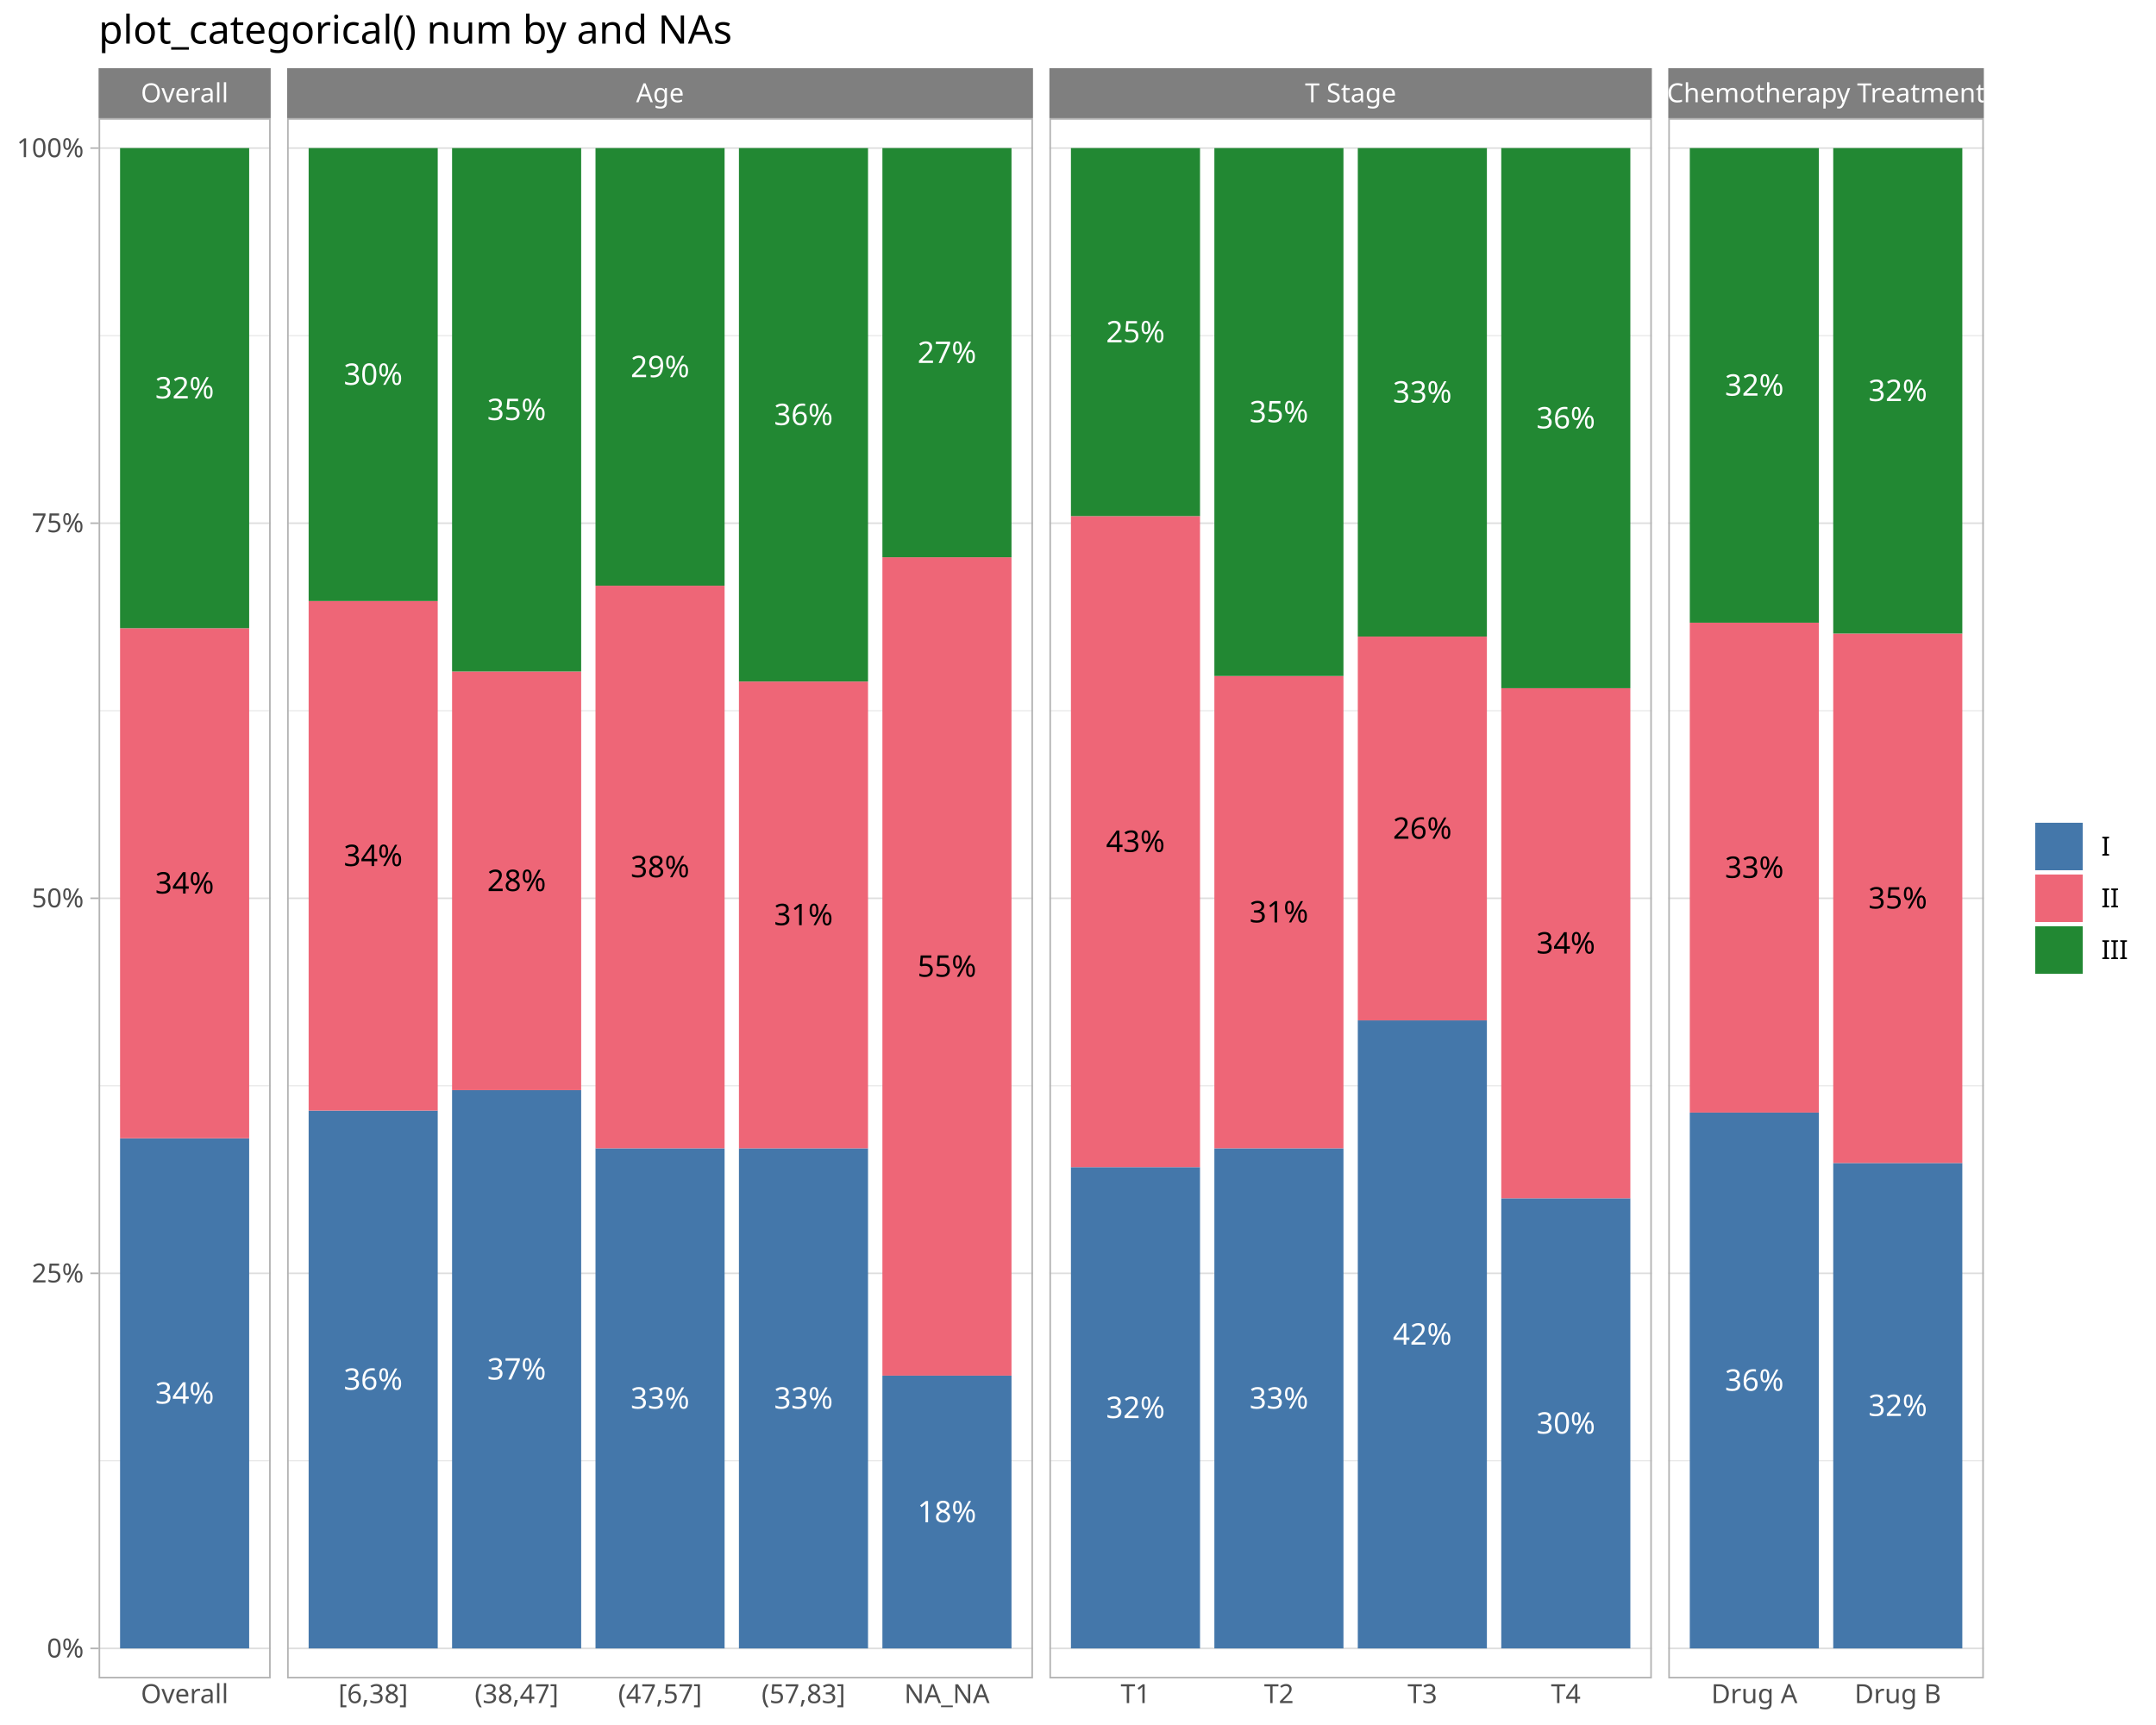
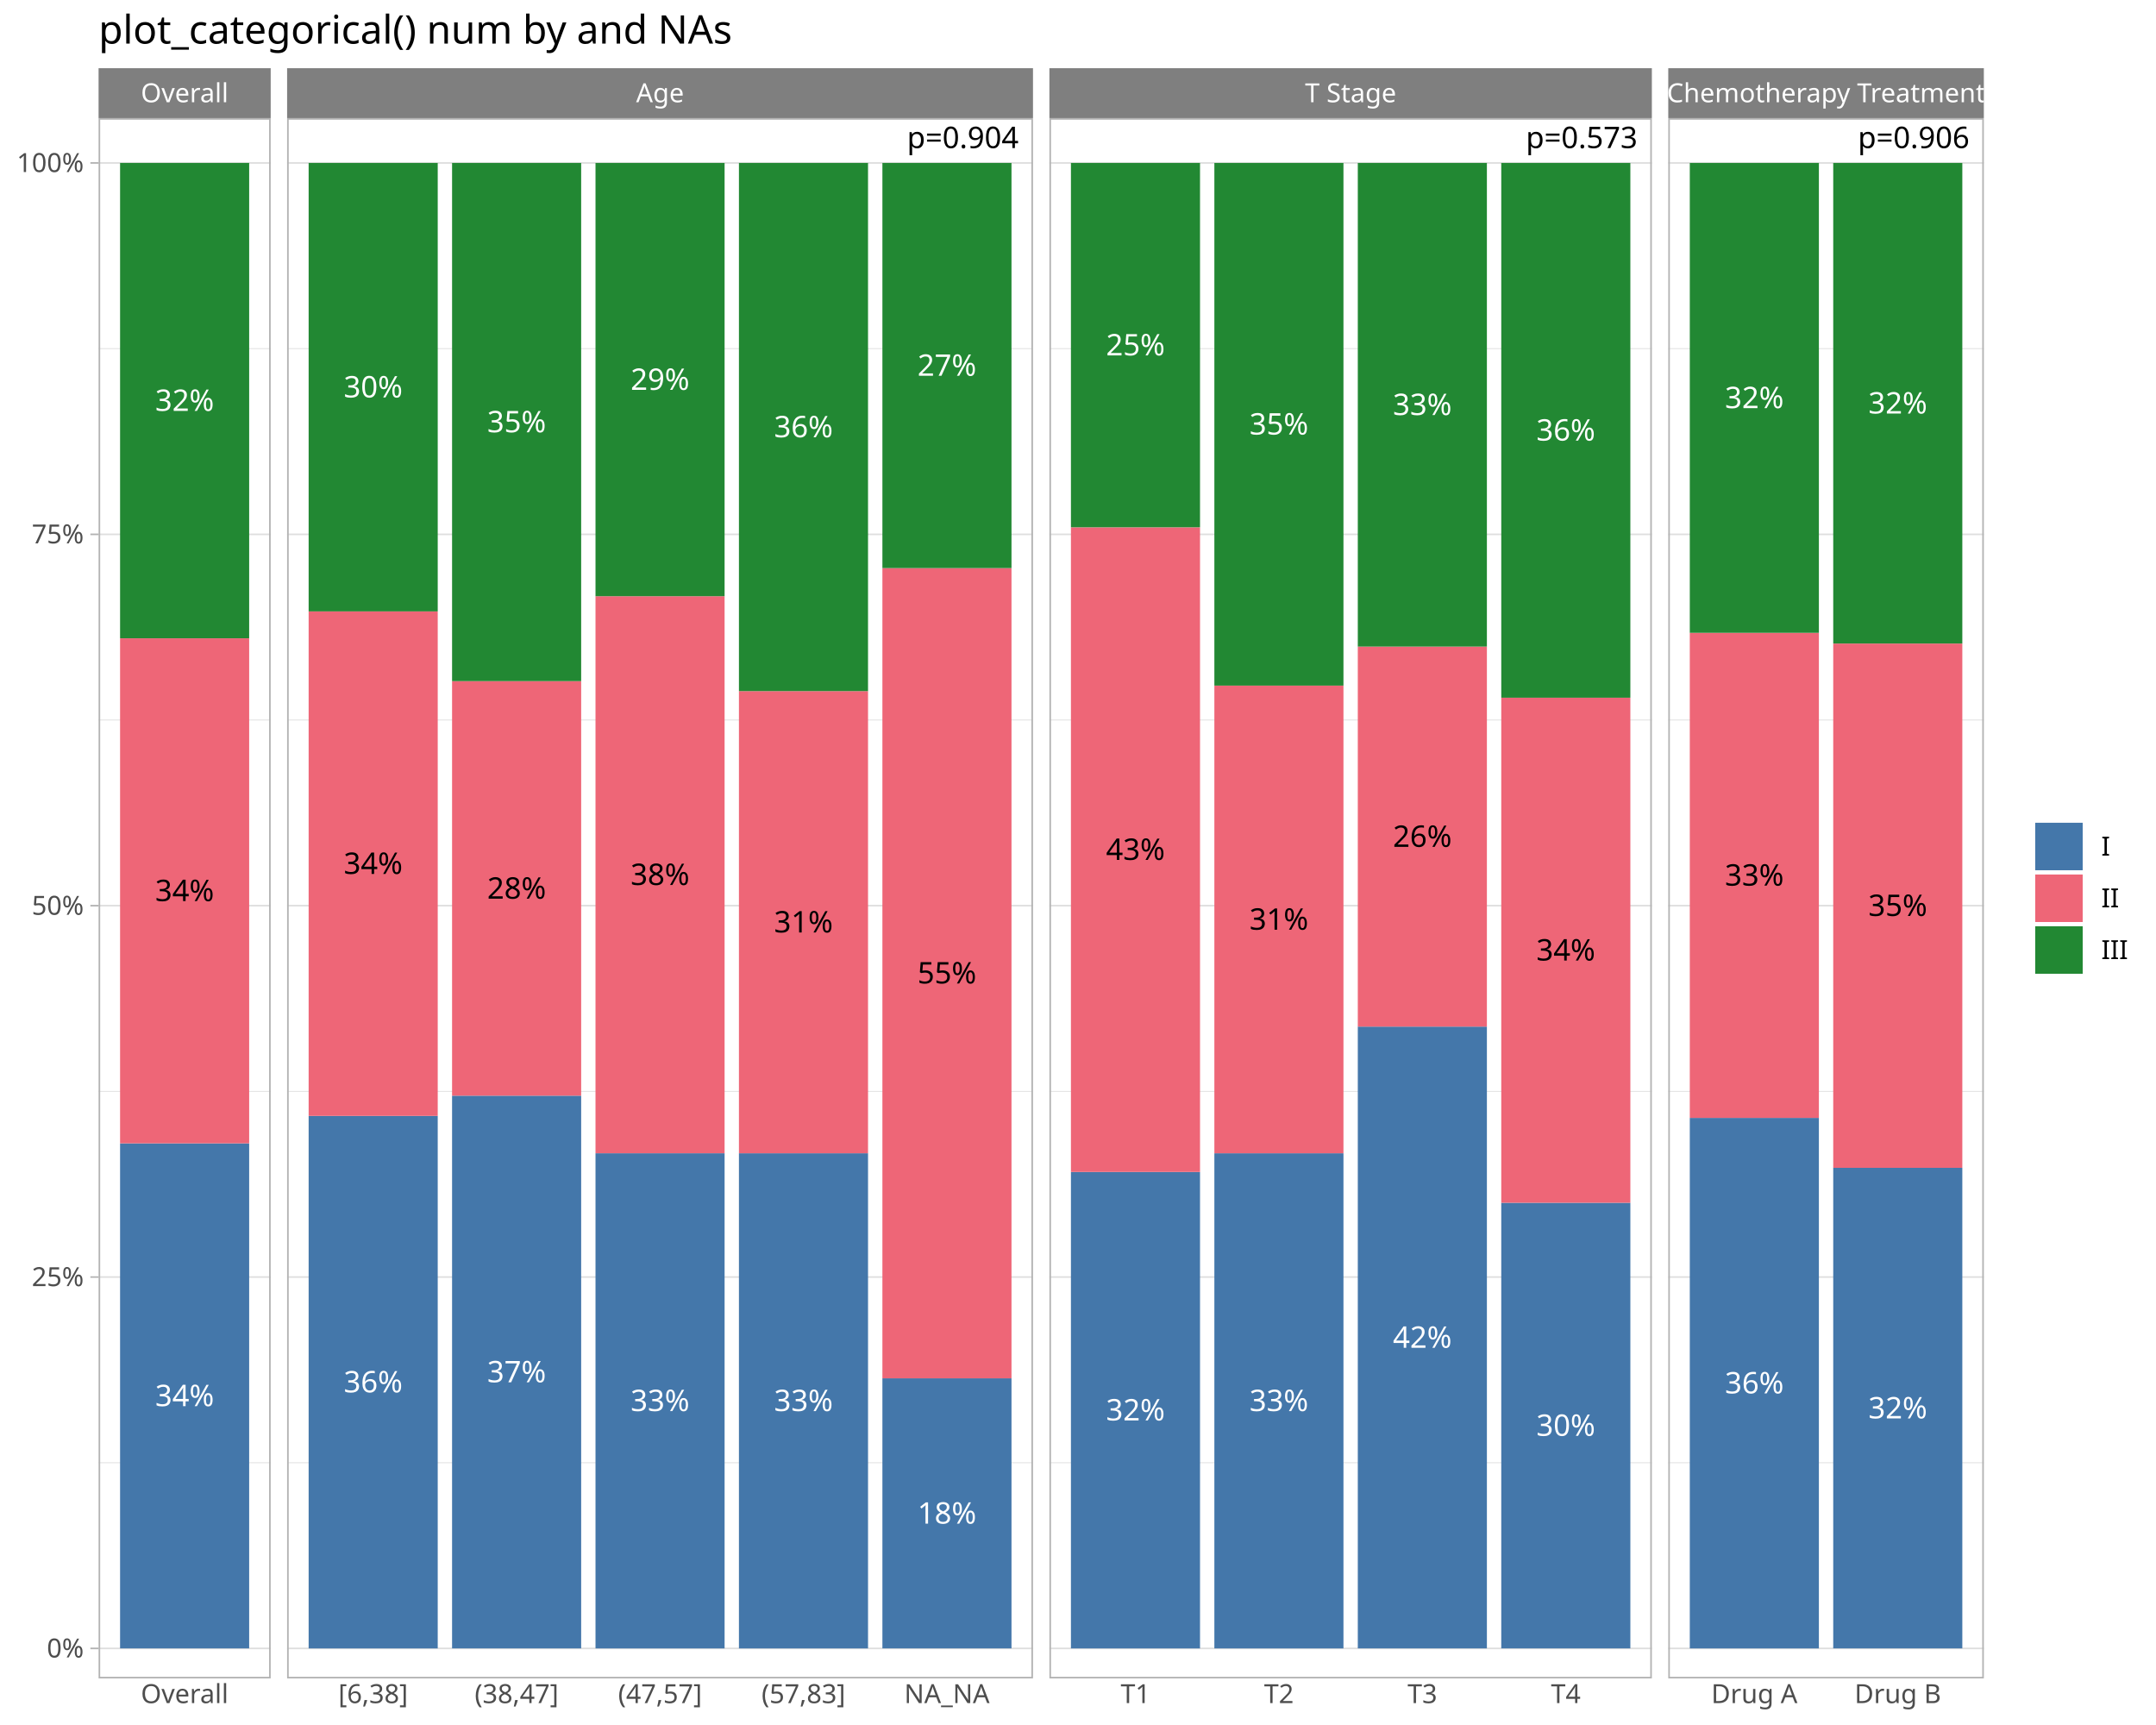
<svg xmlns="http://www.w3.org/2000/svg" class="svglite" data-engine-version="2.0" width="720.00pt" height="576.00pt" viewBox="0 0 720.00 576.00">
  <defs>
    <style type="text/css">
    .svglite line, .svglite polyline, .svglite polygon, .svglite path, .svglite rect, .svglite circle {
      fill: none;
      stroke: #000000;
      stroke-linecap: round;
      stroke-linejoin: round;
      stroke-miterlimit: 10.00;
    }
  </style>
  </defs>
  <rect width="100%" height="100%" style="stroke: none; fill: #FFFFFF;" />
  <defs>
    <clipPath id="cpMC4wMHw3MjAuMDB8MC4wMHw1NzYuMDA=">
      <rect x="0.00" y="0.00" width="720.00" height="576.00" />
    </clipPath>
  </defs>
  <g clip-path="url(#cpMC4wMHw3MjAuMDB8MC4wMHw1NzYuMDA=)">
    <rect x="0.00" y="0.00" width="720.00" height="576.00" style="stroke-width: 1.07; stroke: #FFFFFF; fill: #FFFFFF;" />
  </g>
  <defs>
    <clipPath id="cpMzIuOTJ8OTAuNDB8MzkuNDN8NTYwLjQ1">
      <rect x="32.92" y="39.43" width="57.48" height="521.01" />
    </clipPath>
  </defs>
  <g clip-path="url(#cpMzIuOTJ8OTAuNDB8MzkuNDN8NTYwLjQ1)">
    <rect x="32.92" y="39.43" width="57.48" height="521.01" style="stroke-width: 1.07; stroke: none; fill: #FFFFFF;" />
-     <polyline points="32.92,487.80 90.40,487.80 " style="stroke-width: 0.27; stroke: #DEDEDE; stroke-linecap: butt;" />
-     <polyline points="32.92,362.56 90.40,362.56 " style="stroke-width: 0.27; stroke: #DEDEDE; stroke-linecap: butt;" />
-     <polyline points="32.92,237.32 90.40,237.32 " style="stroke-width: 0.27; stroke: #DEDEDE; stroke-linecap: butt;" />
-     <polyline points="32.92,112.07 90.40,112.07 " style="stroke-width: 0.27; stroke: #DEDEDE; stroke-linecap: butt;" />
+     <polyline points="32.92,488.42 90.40,488.42 " style="stroke-width: 0.27; stroke: #DEDEDE; stroke-linecap: butt;" />
+     <polyline points="32.92,364.42 90.40,364.42 " style="stroke-width: 0.27; stroke: #DEDEDE; stroke-linecap: butt;" />
+     <polyline points="32.92,240.42 90.40,240.42 " style="stroke-width: 0.27; stroke: #DEDEDE; stroke-linecap: butt;" />
+     <polyline points="32.92,116.41 90.40,116.41 " style="stroke-width: 0.27; stroke: #DEDEDE; stroke-linecap: butt;" />
    <polyline points="32.92,550.43 90.40,550.43 " style="stroke-width: 0.53; stroke: #DEDEDE; stroke-linecap: butt;" />
-     <polyline points="32.92,425.18 90.40,425.18 " style="stroke-width: 0.53; stroke: #DEDEDE; stroke-linecap: butt;" />
-     <polyline points="32.92,299.94 90.40,299.94 " style="stroke-width: 0.53; stroke: #DEDEDE; stroke-linecap: butt;" />
-     <polyline points="32.92,174.70 90.40,174.70 " style="stroke-width: 0.53; stroke: #DEDEDE; stroke-linecap: butt;" />
-     <polyline points="32.92,49.45 90.40,49.45 " style="stroke-width: 0.53; stroke: #DEDEDE; stroke-linecap: butt;" />
-     <rect x="40.10" y="380.10" width="43.11" height="170.33" style="stroke-width: 1.07; stroke: none; stroke-linecap: butt; stroke-linejoin: miter; fill: #4477AA;" />
-     <rect x="40.10" y="209.76" width="43.11" height="170.33" style="stroke-width: 1.07; stroke: none; stroke-linecap: butt; stroke-linejoin: miter; fill: #EE6677;" />
-     <rect x="40.10" y="49.45" width="43.11" height="160.31" style="stroke-width: 1.07; stroke: none; stroke-linecap: butt; stroke-linejoin: miter; fill: #228833;" />
-     <text x="61.66" y="468.69" text-anchor="middle" style="font-size: 9.96px; fill: #FFFFFF; font-family: sans;" textLength="19.93px" lengthAdjust="spacingAndGlyphs">34%</text>
-     <text x="61.66" y="298.36" text-anchor="middle" style="font-size: 9.96px; font-family: sans;" textLength="19.93px" lengthAdjust="spacingAndGlyphs">34%</text>
-     <text x="61.66" y="133.04" text-anchor="middle" style="font-size: 9.96px; fill: #FFFFFF; font-family: sans;" textLength="19.93px" lengthAdjust="spacingAndGlyphs">32%</text>
+     <polyline points="32.92,426.42 90.40,426.42 " style="stroke-width: 0.53; stroke: #DEDEDE; stroke-linecap: butt;" />
+     <polyline points="32.92,302.42 90.40,302.42 " style="stroke-width: 0.53; stroke: #DEDEDE; stroke-linecap: butt;" />
+     <polyline points="32.92,178.42 90.40,178.42 " style="stroke-width: 0.53; stroke: #DEDEDE; stroke-linecap: butt;" />
+     <polyline points="32.92,54.41 90.40,54.41 " style="stroke-width: 0.53; stroke: #DEDEDE; stroke-linecap: butt;" />
+     <rect x="40.10" y="381.78" width="43.11" height="168.64" style="stroke-width: 1.07; stroke: none; stroke-linecap: butt; stroke-linejoin: miter; fill: #4477AA;" />
+     <rect x="40.10" y="213.14" width="43.11" height="168.64" style="stroke-width: 1.07; stroke: none; stroke-linecap: butt; stroke-linejoin: miter; fill: #EE6677;" />
+     <rect x="40.10" y="54.41" width="43.11" height="158.72" style="stroke-width: 1.07; stroke: none; stroke-linecap: butt; stroke-linejoin: miter; fill: #228833;" />
+     <text x="61.66" y="469.53" text-anchor="middle" style="font-size: 9.96px; fill: #FFFFFF; font-family: sans;" textLength="19.93px" lengthAdjust="spacingAndGlyphs">34%</text>
+     <text x="61.66" y="300.89" text-anchor="middle" style="font-size: 9.96px; font-family: sans;" textLength="19.93px" lengthAdjust="spacingAndGlyphs">34%</text>
+     <text x="61.66" y="137.20" text-anchor="middle" style="font-size: 9.96px; fill: #FFFFFF; font-family: sans;" textLength="19.93px" lengthAdjust="spacingAndGlyphs">32%</text>
    <rect x="32.92" y="39.43" width="57.48" height="521.01" style="stroke-width: 1.07; stroke: #B3B3B3;" />
  </g>
  <g clip-path="url(#cpMC4wMHw3MjAuMDB8MC4wMHw1NzYuMDA=)">
</g>
  <defs>
    <clipPath id="cpOTUuODh8MzQ0Ljk3fDM5LjQzfDU2MC40NQ==">
      <rect x="95.88" y="39.43" width="249.09" height="521.01" />
    </clipPath>
  </defs>
  <g clip-path="url(#cpOTUuODh8MzQ0Ljk3fDM5LjQzfDU2MC40NQ==)">
    <rect x="95.88" y="39.43" width="249.09" height="521.01" style="stroke-width: 1.07; stroke: none; fill: #FFFFFF;" />
-     <polyline points="95.88,487.80 344.97,487.80 " style="stroke-width: 0.27; stroke: #DEDEDE; stroke-linecap: butt;" />
-     <polyline points="95.88,362.56 344.97,362.56 " style="stroke-width: 0.27; stroke: #DEDEDE; stroke-linecap: butt;" />
-     <polyline points="95.88,237.32 344.97,237.32 " style="stroke-width: 0.27; stroke: #DEDEDE; stroke-linecap: butt;" />
-     <polyline points="95.88,112.07 344.97,112.07 " style="stroke-width: 0.27; stroke: #DEDEDE; stroke-linecap: butt;" />
+     <polyline points="95.88,488.42 344.97,488.42 " style="stroke-width: 0.27; stroke: #DEDEDE; stroke-linecap: butt;" />
+     <polyline points="95.88,364.42 344.97,364.42 " style="stroke-width: 0.27; stroke: #DEDEDE; stroke-linecap: butt;" />
+     <polyline points="95.88,240.42 344.97,240.42 " style="stroke-width: 0.27; stroke: #DEDEDE; stroke-linecap: butt;" />
+     <polyline points="95.88,116.41 344.97,116.41 " style="stroke-width: 0.27; stroke: #DEDEDE; stroke-linecap: butt;" />
    <polyline points="95.88,550.43 344.97,550.43 " style="stroke-width: 0.53; stroke: #DEDEDE; stroke-linecap: butt;" />
-     <polyline points="95.88,425.18 344.97,425.18 " style="stroke-width: 0.53; stroke: #DEDEDE; stroke-linecap: butt;" />
-     <polyline points="95.88,299.94 344.97,299.94 " style="stroke-width: 0.53; stroke: #DEDEDE; stroke-linecap: butt;" />
-     <polyline points="95.88,174.70 344.97,174.70 " style="stroke-width: 0.53; stroke: #DEDEDE; stroke-linecap: butt;" />
-     <polyline points="95.88,49.45 344.97,49.45 " style="stroke-width: 0.53; stroke: #DEDEDE; stroke-linecap: butt;" />
-     <rect x="103.07" y="370.83" width="43.11" height="179.59" style="stroke-width: 1.07; stroke: none; stroke-linecap: butt; stroke-linejoin: miter; fill: #4477AA;" />
-     <rect x="103.07" y="200.69" width="43.11" height="170.14" style="stroke-width: 1.07; stroke: none; stroke-linecap: butt; stroke-linejoin: miter; fill: #EE6677;" />
-     <rect x="103.07" y="49.45" width="43.11" height="151.24" style="stroke-width: 1.07; stroke: none; stroke-linecap: butt; stroke-linejoin: miter; fill: #228833;" />
-     <rect x="150.97" y="364.02" width="43.11" height="186.41" style="stroke-width: 1.07; stroke: none; stroke-linecap: butt; stroke-linejoin: miter; fill: #4477AA;" />
-     <rect x="150.97" y="224.21" width="43.11" height="139.81" style="stroke-width: 1.07; stroke: none; stroke-linecap: butt; stroke-linejoin: miter; fill: #EE6677;" />
-     <rect x="150.97" y="49.45" width="43.11" height="174.76" style="stroke-width: 1.07; stroke: none; stroke-linecap: butt; stroke-linejoin: miter; fill: #228833;" />
-     <rect x="198.87" y="383.44" width="43.11" height="166.99" style="stroke-width: 1.07; stroke: none; stroke-linecap: butt; stroke-linejoin: miter; fill: #4477AA;" />
-     <rect x="198.87" y="195.57" width="43.11" height="187.86" style="stroke-width: 1.07; stroke: none; stroke-linecap: butt; stroke-linejoin: miter; fill: #EE6677;" />
-     <rect x="198.87" y="49.45" width="43.11" height="146.12" style="stroke-width: 1.07; stroke: none; stroke-linecap: butt; stroke-linejoin: miter; fill: #228833;" />
-     <rect x="246.77" y="383.44" width="43.11" height="166.99" style="stroke-width: 1.07; stroke: none; stroke-linecap: butt; stroke-linejoin: miter; fill: #4477AA;" />
-     <rect x="246.77" y="227.58" width="43.11" height="155.86" style="stroke-width: 1.07; stroke: none; stroke-linecap: butt; stroke-linejoin: miter; fill: #EE6677;" />
-     <rect x="246.77" y="49.45" width="43.11" height="178.12" style="stroke-width: 1.07; stroke: none; stroke-linecap: butt; stroke-linejoin: miter; fill: #228833;" />
-     <rect x="294.68" y="459.34" width="43.11" height="91.09" style="stroke-width: 1.07; stroke: none; stroke-linecap: butt; stroke-linejoin: miter; fill: #4477AA;" />
-     <rect x="294.68" y="186.08" width="43.11" height="273.26" style="stroke-width: 1.07; stroke: none; stroke-linecap: butt; stroke-linejoin: miter; fill: #EE6677;" />
-     <rect x="294.68" y="49.45" width="43.11" height="136.63" style="stroke-width: 1.07; stroke: none; stroke-linecap: butt; stroke-linejoin: miter; fill: #228833;" />
-     <text x="124.62" y="464.06" text-anchor="middle" style="font-size: 9.96px; fill: #FFFFFF; font-family: sans;" textLength="19.93px" lengthAdjust="spacingAndGlyphs">36%</text>
-     <text x="124.62" y="289.19" text-anchor="middle" style="font-size: 9.96px; font-family: sans;" textLength="19.93px" lengthAdjust="spacingAndGlyphs">34%</text>
-     <text x="124.62" y="128.50" text-anchor="middle" style="font-size: 9.96px; fill: #FFFFFF; font-family: sans;" textLength="19.93px" lengthAdjust="spacingAndGlyphs">30%</text>
-     <text x="172.53" y="460.65" text-anchor="middle" style="font-size: 9.96px; fill: #FFFFFF; font-family: sans;" textLength="19.93px" lengthAdjust="spacingAndGlyphs">37%</text>
-     <text x="172.53" y="297.54" text-anchor="middle" style="font-size: 9.96px; font-family: sans;" textLength="19.93px" lengthAdjust="spacingAndGlyphs">28%</text>
-     <text x="172.53" y="140.26" text-anchor="middle" style="font-size: 9.96px; fill: #FFFFFF; font-family: sans;" textLength="19.93px" lengthAdjust="spacingAndGlyphs">35%</text>
-     <text x="220.43" y="470.36" text-anchor="middle" style="font-size: 9.96px; fill: #FFFFFF; font-family: sans;" textLength="19.93px" lengthAdjust="spacingAndGlyphs">33%</text>
-     <text x="220.43" y="292.93" text-anchor="middle" style="font-size: 9.96px; font-family: sans;" textLength="19.93px" lengthAdjust="spacingAndGlyphs">38%</text>
-     <text x="220.43" y="125.94" text-anchor="middle" style="font-size: 9.96px; fill: #FFFFFF; font-family: sans;" textLength="19.93px" lengthAdjust="spacingAndGlyphs">29%</text>
-     <text x="268.33" y="470.36" text-anchor="middle" style="font-size: 9.96px; fill: #FFFFFF; font-family: sans;" textLength="19.93px" lengthAdjust="spacingAndGlyphs">33%</text>
-     <text x="268.33" y="308.93" text-anchor="middle" style="font-size: 9.96px; font-family: sans;" textLength="19.93px" lengthAdjust="spacingAndGlyphs">31%</text>
-     <text x="268.33" y="141.94" text-anchor="middle" style="font-size: 9.96px; fill: #FFFFFF; font-family: sans;" textLength="19.93px" lengthAdjust="spacingAndGlyphs">36%</text>
-     <text x="316.23" y="508.31" text-anchor="middle" style="font-size: 9.96px; fill: #FFFFFF; font-family: sans;" textLength="19.93px" lengthAdjust="spacingAndGlyphs">18%</text>
-     <text x="316.23" y="326.14" text-anchor="middle" style="font-size: 9.96px; font-family: sans;" textLength="19.93px" lengthAdjust="spacingAndGlyphs">55%</text>
-     <text x="316.23" y="121.19" text-anchor="middle" style="font-size: 9.96px; fill: #FFFFFF; font-family: sans;" textLength="19.93px" lengthAdjust="spacingAndGlyphs">27%</text>
+     <polyline points="95.88,426.42 344.97,426.42 " style="stroke-width: 0.53; stroke: #DEDEDE; stroke-linecap: butt;" />
+     <polyline points="95.88,302.42 344.97,302.42 " style="stroke-width: 0.53; stroke: #DEDEDE; stroke-linecap: butt;" />
+     <polyline points="95.88,178.42 344.97,178.42 " style="stroke-width: 0.53; stroke: #DEDEDE; stroke-linecap: butt;" />
+     <polyline points="95.88,54.41 344.97,54.41 " style="stroke-width: 0.53; stroke: #DEDEDE; stroke-linecap: butt;" />
+     <rect x="103.07" y="372.61" width="43.11" height="177.82" style="stroke-width: 1.07; stroke: none; stroke-linecap: butt; stroke-linejoin: miter; fill: #4477AA;" />
+     <rect x="103.07" y="204.15" width="43.11" height="168.46" style="stroke-width: 1.07; stroke: none; stroke-linecap: butt; stroke-linejoin: miter; fill: #EE6677;" />
+     <rect x="103.07" y="54.41" width="43.11" height="149.74" style="stroke-width: 1.07; stroke: none; stroke-linecap: butt; stroke-linejoin: miter; fill: #228833;" />
+     <rect x="150.97" y="365.86" width="43.11" height="184.56" style="stroke-width: 1.07; stroke: none; stroke-linecap: butt; stroke-linejoin: miter; fill: #4477AA;" />
+     <rect x="150.97" y="227.44" width="43.11" height="138.42" style="stroke-width: 1.07; stroke: none; stroke-linecap: butt; stroke-linejoin: miter; fill: #EE6677;" />
+     <rect x="150.97" y="54.41" width="43.11" height="173.03" style="stroke-width: 1.07; stroke: none; stroke-linecap: butt; stroke-linejoin: miter; fill: #228833;" />
+     <rect x="198.87" y="385.09" width="43.11" height="165.34" style="stroke-width: 1.07; stroke: none; stroke-linecap: butt; stroke-linejoin: miter; fill: #4477AA;" />
+     <rect x="198.87" y="199.08" width="43.11" height="186.00" style="stroke-width: 1.07; stroke: none; stroke-linecap: butt; stroke-linejoin: miter; fill: #EE6677;" />
+     <rect x="198.87" y="54.41" width="43.11" height="144.67" style="stroke-width: 1.07; stroke: none; stroke-linecap: butt; stroke-linejoin: miter; fill: #228833;" />
+     <rect x="246.77" y="385.09" width="43.11" height="165.34" style="stroke-width: 1.07; stroke: none; stroke-linecap: butt; stroke-linejoin: miter; fill: #4477AA;" />
+     <rect x="246.77" y="230.77" width="43.11" height="154.32" style="stroke-width: 1.07; stroke: none; stroke-linecap: butt; stroke-linejoin: miter; fill: #EE6677;" />
+     <rect x="246.77" y="54.41" width="43.11" height="176.36" style="stroke-width: 1.07; stroke: none; stroke-linecap: butt; stroke-linejoin: miter; fill: #228833;" />
+     <rect x="294.68" y="460.24" width="43.11" height="90.18" style="stroke-width: 1.07; stroke: none; stroke-linecap: butt; stroke-linejoin: miter; fill: #4477AA;" />
+     <rect x="294.68" y="189.69" width="43.11" height="270.55" style="stroke-width: 1.07; stroke: none; stroke-linecap: butt; stroke-linejoin: miter; fill: #EE6677;" />
+     <rect x="294.68" y="54.41" width="43.11" height="135.28" style="stroke-width: 1.07; stroke: none; stroke-linecap: butt; stroke-linejoin: miter; fill: #228833;" />
+     <text x="340.18" y="49.45" text-anchor="end" style="font-size: 9.96px; font-family: sans;" textLength="36.28px" lengthAdjust="spacingAndGlyphs">p=0.904</text>
+     <text x="124.62" y="464.94" text-anchor="middle" style="font-size: 9.96px; fill: #FFFFFF; font-family: sans;" textLength="19.93px" lengthAdjust="spacingAndGlyphs">36%</text>
+     <text x="124.62" y="291.81" text-anchor="middle" style="font-size: 9.96px; font-family: sans;" textLength="19.93px" lengthAdjust="spacingAndGlyphs">34%</text>
+     <text x="124.62" y="132.71" text-anchor="middle" style="font-size: 9.96px; fill: #FFFFFF; font-family: sans;" textLength="19.93px" lengthAdjust="spacingAndGlyphs">30%</text>
+     <text x="172.53" y="461.57" text-anchor="middle" style="font-size: 9.96px; fill: #FFFFFF; font-family: sans;" textLength="19.93px" lengthAdjust="spacingAndGlyphs">37%</text>
+     <text x="172.53" y="300.08" text-anchor="middle" style="font-size: 9.96px; font-family: sans;" textLength="19.93px" lengthAdjust="spacingAndGlyphs">28%</text>
+     <text x="172.53" y="144.35" text-anchor="middle" style="font-size: 9.96px; fill: #FFFFFF; font-family: sans;" textLength="19.93px" lengthAdjust="spacingAndGlyphs">35%</text>
+     <text x="220.43" y="471.18" text-anchor="middle" style="font-size: 9.96px; fill: #FFFFFF; font-family: sans;" textLength="19.93px" lengthAdjust="spacingAndGlyphs">33%</text>
+     <text x="220.43" y="295.51" text-anchor="middle" style="font-size: 9.96px; font-family: sans;" textLength="19.93px" lengthAdjust="spacingAndGlyphs">38%</text>
+     <text x="220.43" y="130.18" text-anchor="middle" style="font-size: 9.96px; fill: #FFFFFF; font-family: sans;" textLength="19.93px" lengthAdjust="spacingAndGlyphs">29%</text>
+     <text x="268.33" y="471.18" text-anchor="middle" style="font-size: 9.96px; fill: #FFFFFF; font-family: sans;" textLength="19.93px" lengthAdjust="spacingAndGlyphs">33%</text>
+     <text x="268.33" y="311.36" text-anchor="middle" style="font-size: 9.96px; font-family: sans;" textLength="19.93px" lengthAdjust="spacingAndGlyphs">31%</text>
+     <text x="268.33" y="146.02" text-anchor="middle" style="font-size: 9.96px; fill: #FFFFFF; font-family: sans;" textLength="19.93px" lengthAdjust="spacingAndGlyphs">36%</text>
+     <text x="316.23" y="508.76" text-anchor="middle" style="font-size: 9.96px; fill: #FFFFFF; font-family: sans;" textLength="19.93px" lengthAdjust="spacingAndGlyphs">18%</text>
+     <text x="316.23" y="328.39" text-anchor="middle" style="font-size: 9.96px; font-family: sans;" textLength="19.93px" lengthAdjust="spacingAndGlyphs">55%</text>
+     <text x="316.23" y="125.48" text-anchor="middle" style="font-size: 9.96px; fill: #FFFFFF; font-family: sans;" textLength="19.93px" lengthAdjust="spacingAndGlyphs">27%</text>
    <rect x="95.88" y="39.43" width="249.09" height="521.01" style="stroke-width: 1.07; stroke: #B3B3B3;" />
  </g>
  <g clip-path="url(#cpMC4wMHw3MjAuMDB8MC4wMHw1NzYuMDA=)">
</g>
  <defs>
    <clipPath id="cpMzUwLjQ1fDU1MS42NHwzOS40M3w1NjAuNDU=">
      <rect x="350.45" y="39.43" width="201.19" height="521.01" />
    </clipPath>
  </defs>
  <g clip-path="url(#cpMzUwLjQ1fDU1MS42NHwzOS40M3w1NjAuNDU=)">
    <rect x="350.45" y="39.43" width="201.19" height="521.01" style="stroke-width: 1.07; stroke: none; fill: #FFFFFF;" />
-     <polyline points="350.45,487.80 551.64,487.80 " style="stroke-width: 0.27; stroke: #DEDEDE; stroke-linecap: butt;" />
-     <polyline points="350.45,362.56 551.64,362.56 " style="stroke-width: 0.27; stroke: #DEDEDE; stroke-linecap: butt;" />
-     <polyline points="350.45,237.32 551.64,237.32 " style="stroke-width: 0.27; stroke: #DEDEDE; stroke-linecap: butt;" />
-     <polyline points="350.45,112.07 551.64,112.07 " style="stroke-width: 0.27; stroke: #DEDEDE; stroke-linecap: butt;" />
+     <polyline points="350.45,488.42 551.64,488.42 " style="stroke-width: 0.27; stroke: #DEDEDE; stroke-linecap: butt;" />
+     <polyline points="350.45,364.42 551.64,364.42 " style="stroke-width: 0.27; stroke: #DEDEDE; stroke-linecap: butt;" />
+     <polyline points="350.45,240.42 551.64,240.42 " style="stroke-width: 0.27; stroke: #DEDEDE; stroke-linecap: butt;" />
+     <polyline points="350.45,116.41 551.64,116.41 " style="stroke-width: 0.27; stroke: #DEDEDE; stroke-linecap: butt;" />
    <polyline points="350.45,550.43 551.64,550.43 " style="stroke-width: 0.53; stroke: #DEDEDE; stroke-linecap: butt;" />
-     <polyline points="350.45,425.18 551.64,425.18 " style="stroke-width: 0.53; stroke: #DEDEDE; stroke-linecap: butt;" />
-     <polyline points="350.45,299.94 551.64,299.94 " style="stroke-width: 0.53; stroke: #DEDEDE; stroke-linecap: butt;" />
-     <polyline points="350.45,174.70 551.64,174.70 " style="stroke-width: 0.53; stroke: #DEDEDE; stroke-linecap: butt;" />
-     <polyline points="350.45,49.45 551.64,49.45 " style="stroke-width: 0.53; stroke: #DEDEDE; stroke-linecap: butt;" />
-     <rect x="357.64" y="389.74" width="43.11" height="160.69" style="stroke-width: 1.07; stroke: none; stroke-linecap: butt; stroke-linejoin: miter; fill: #4477AA;" />
-     <rect x="357.64" y="172.33" width="43.11" height="217.40" style="stroke-width: 1.07; stroke: none; stroke-linecap: butt; stroke-linejoin: miter; fill: #EE6677;" />
-     <rect x="357.64" y="49.45" width="43.11" height="122.88" style="stroke-width: 1.07; stroke: none; stroke-linecap: butt; stroke-linejoin: miter; fill: #228833;" />
-     <rect x="405.54" y="383.44" width="43.11" height="166.99" style="stroke-width: 1.07; stroke: none; stroke-linecap: butt; stroke-linejoin: miter; fill: #4477AA;" />
-     <rect x="405.54" y="225.72" width="43.11" height="157.71" style="stroke-width: 1.07; stroke: none; stroke-linecap: butt; stroke-linejoin: miter; fill: #EE6677;" />
-     <rect x="405.54" y="49.45" width="43.11" height="176.27" style="stroke-width: 1.07; stroke: none; stroke-linecap: butt; stroke-linejoin: miter; fill: #228833;" />
-     <rect x="453.44" y="340.72" width="43.11" height="209.71" style="stroke-width: 1.07; stroke: none; stroke-linecap: butt; stroke-linejoin: miter; fill: #4477AA;" />
-     <rect x="453.44" y="212.56" width="43.11" height="128.16" style="stroke-width: 1.07; stroke: none; stroke-linecap: butt; stroke-linejoin: miter; fill: #EE6677;" />
-     <rect x="453.44" y="49.45" width="43.11" height="163.11" style="stroke-width: 1.07; stroke: none; stroke-linecap: butt; stroke-linejoin: miter; fill: #228833;" />
-     <rect x="501.35" y="400.13" width="43.11" height="150.29" style="stroke-width: 1.07; stroke: none; stroke-linecap: butt; stroke-linejoin: miter; fill: #4477AA;" />
-     <rect x="501.35" y="229.80" width="43.11" height="170.33" style="stroke-width: 1.07; stroke: none; stroke-linecap: butt; stroke-linejoin: miter; fill: #EE6677;" />
-     <rect x="501.35" y="49.45" width="43.11" height="180.35" style="stroke-width: 1.07; stroke: none; stroke-linecap: butt; stroke-linejoin: miter; fill: #228833;" />
-     <text x="379.20" y="473.51" text-anchor="middle" style="font-size: 9.96px; fill: #FFFFFF; font-family: sans;" textLength="19.93px" lengthAdjust="spacingAndGlyphs">32%</text>
-     <text x="379.20" y="284.46" text-anchor="middle" style="font-size: 9.96px; font-family: sans;" textLength="19.93px" lengthAdjust="spacingAndGlyphs">43%</text>
-     <text x="379.20" y="114.32" text-anchor="middle" style="font-size: 9.96px; fill: #FFFFFF; font-family: sans;" textLength="19.93px" lengthAdjust="spacingAndGlyphs">25%</text>
-     <text x="427.10" y="470.36" text-anchor="middle" style="font-size: 9.96px; fill: #FFFFFF; font-family: sans;" textLength="19.93px" lengthAdjust="spacingAndGlyphs">33%</text>
-     <text x="427.10" y="308.01" text-anchor="middle" style="font-size: 9.96px; font-family: sans;" textLength="19.93px" lengthAdjust="spacingAndGlyphs">31%</text>
-     <text x="427.10" y="141.01" text-anchor="middle" style="font-size: 9.96px; fill: #FFFFFF; font-family: sans;" textLength="19.93px" lengthAdjust="spacingAndGlyphs">35%</text>
-     <text x="475.00" y="449.00" text-anchor="middle" style="font-size: 9.96px; fill: #FFFFFF; font-family: sans;" textLength="19.93px" lengthAdjust="spacingAndGlyphs">42%</text>
-     <text x="475.00" y="280.07" text-anchor="middle" style="font-size: 9.96px; font-family: sans;" textLength="19.93px" lengthAdjust="spacingAndGlyphs">26%</text>
-     <text x="475.00" y="134.43" text-anchor="middle" style="font-size: 9.96px; fill: #FFFFFF; font-family: sans;" textLength="19.93px" lengthAdjust="spacingAndGlyphs">33%</text>
-     <text x="522.90" y="478.71" text-anchor="middle" style="font-size: 9.96px; fill: #FFFFFF; font-family: sans;" textLength="19.93px" lengthAdjust="spacingAndGlyphs">30%</text>
-     <text x="522.90" y="318.40" text-anchor="middle" style="font-size: 9.96px; font-family: sans;" textLength="19.93px" lengthAdjust="spacingAndGlyphs">34%</text>
-     <text x="522.90" y="143.05" text-anchor="middle" style="font-size: 9.96px; fill: #FFFFFF; font-family: sans;" textLength="19.93px" lengthAdjust="spacingAndGlyphs">36%</text>
+     <polyline points="350.45,426.42 551.64,426.42 " style="stroke-width: 0.53; stroke: #DEDEDE; stroke-linecap: butt;" />
+     <polyline points="350.45,302.42 551.64,302.42 " style="stroke-width: 0.53; stroke: #DEDEDE; stroke-linecap: butt;" />
+     <polyline points="350.45,178.42 551.64,178.42 " style="stroke-width: 0.53; stroke: #DEDEDE; stroke-linecap: butt;" />
+     <polyline points="350.45,54.41 551.64,54.41 " style="stroke-width: 0.53; stroke: #DEDEDE; stroke-linecap: butt;" />
+     <rect x="357.64" y="391.33" width="43.11" height="159.10" style="stroke-width: 1.07; stroke: none; stroke-linecap: butt; stroke-linejoin: miter; fill: #4477AA;" />
+     <rect x="357.64" y="176.08" width="43.11" height="215.25" style="stroke-width: 1.07; stroke: none; stroke-linecap: butt; stroke-linejoin: miter; fill: #EE6677;" />
+     <rect x="357.64" y="54.41" width="43.11" height="121.66" style="stroke-width: 1.07; stroke: none; stroke-linecap: butt; stroke-linejoin: miter; fill: #228833;" />
+     <rect x="405.54" y="385.09" width="43.11" height="165.34" style="stroke-width: 1.07; stroke: none; stroke-linecap: butt; stroke-linejoin: miter; fill: #4477AA;" />
+     <rect x="405.54" y="228.94" width="43.11" height="156.15" style="stroke-width: 1.07; stroke: none; stroke-linecap: butt; stroke-linejoin: miter; fill: #EE6677;" />
+     <rect x="405.54" y="54.41" width="43.11" height="174.52" style="stroke-width: 1.07; stroke: none; stroke-linecap: butt; stroke-linejoin: miter; fill: #228833;" />
+     <rect x="453.44" y="342.79" width="43.11" height="207.63" style="stroke-width: 1.07; stroke: none; stroke-linecap: butt; stroke-linejoin: miter; fill: #4477AA;" />
+     <rect x="453.44" y="215.91" width="43.11" height="126.89" style="stroke-width: 1.07; stroke: none; stroke-linecap: butt; stroke-linejoin: miter; fill: #EE6677;" />
+     <rect x="453.44" y="54.41" width="43.11" height="161.49" style="stroke-width: 1.07; stroke: none; stroke-linecap: butt; stroke-linejoin: miter; fill: #228833;" />
+     <rect x="501.35" y="401.62" width="43.11" height="148.80" style="stroke-width: 1.07; stroke: none; stroke-linecap: butt; stroke-linejoin: miter; fill: #4477AA;" />
+     <rect x="501.35" y="232.98" width="43.11" height="168.64" style="stroke-width: 1.07; stroke: none; stroke-linecap: butt; stroke-linejoin: miter; fill: #EE6677;" />
+     <rect x="501.35" y="54.41" width="43.11" height="178.56" style="stroke-width: 1.07; stroke: none; stroke-linecap: butt; stroke-linejoin: miter; fill: #228833;" />
+     <text x="546.85" y="49.45" text-anchor="end" style="font-size: 9.96px; font-family: sans;" textLength="36.28px" lengthAdjust="spacingAndGlyphs">p=0.573</text>
+     <text x="379.20" y="474.30" text-anchor="middle" style="font-size: 9.96px; fill: #FFFFFF; font-family: sans;" textLength="19.93px" lengthAdjust="spacingAndGlyphs">32%</text>
+     <text x="379.20" y="287.13" text-anchor="middle" style="font-size: 9.96px; font-family: sans;" textLength="19.93px" lengthAdjust="spacingAndGlyphs">43%</text>
+     <text x="379.20" y="118.67" text-anchor="middle" style="font-size: 9.96px; fill: #FFFFFF; font-family: sans;" textLength="19.93px" lengthAdjust="spacingAndGlyphs">25%</text>
+     <text x="427.10" y="471.18" text-anchor="middle" style="font-size: 9.96px; fill: #FFFFFF; font-family: sans;" textLength="19.93px" lengthAdjust="spacingAndGlyphs">33%</text>
+     <text x="427.10" y="310.44" text-anchor="middle" style="font-size: 9.96px; font-family: sans;" textLength="19.93px" lengthAdjust="spacingAndGlyphs">31%</text>
+     <text x="427.10" y="145.10" text-anchor="middle" style="font-size: 9.96px; fill: #FFFFFF; font-family: sans;" textLength="19.93px" lengthAdjust="spacingAndGlyphs">35%</text>
+     <text x="475.00" y="450.04" text-anchor="middle" style="font-size: 9.96px; fill: #FFFFFF; font-family: sans;" textLength="19.93px" lengthAdjust="spacingAndGlyphs">42%</text>
+     <text x="475.00" y="282.78" text-anchor="middle" style="font-size: 9.96px; font-family: sans;" textLength="19.93px" lengthAdjust="spacingAndGlyphs">26%</text>
+     <text x="475.00" y="138.59" text-anchor="middle" style="font-size: 9.96px; fill: #FFFFFF; font-family: sans;" textLength="19.93px" lengthAdjust="spacingAndGlyphs">33%</text>
+     <text x="522.90" y="479.45" text-anchor="middle" style="font-size: 9.96px; fill: #FFFFFF; font-family: sans;" textLength="19.93px" lengthAdjust="spacingAndGlyphs">30%</text>
+     <text x="522.90" y="320.73" text-anchor="middle" style="font-size: 9.96px; font-family: sans;" textLength="19.93px" lengthAdjust="spacingAndGlyphs">34%</text>
+     <text x="522.90" y="147.12" text-anchor="middle" style="font-size: 9.96px; fill: #FFFFFF; font-family: sans;" textLength="19.93px" lengthAdjust="spacingAndGlyphs">36%</text>
    <rect x="350.45" y="39.43" width="201.19" height="521.01" style="stroke-width: 1.07; stroke: #B3B3B3;" />
  </g>
  <g clip-path="url(#cpMC4wMHw3MjAuMDB8MC4wMHw1NzYuMDA=)">
</g>
  <defs>
    <clipPath id="cpNTU3LjEyfDY2Mi41MXwzOS40M3w1NjAuNDU=">
      <rect x="557.12" y="39.43" width="105.39" height="521.01" />
    </clipPath>
  </defs>
  <g clip-path="url(#cpNTU3LjEyfDY2Mi41MXwzOS40M3w1NjAuNDU=)">
    <rect x="557.12" y="39.43" width="105.39" height="521.01" style="stroke-width: 1.07; stroke: none; fill: #FFFFFF;" />
-     <polyline points="557.12,487.80 662.51,487.80 " style="stroke-width: 0.27; stroke: #DEDEDE; stroke-linecap: butt;" />
-     <polyline points="557.12,362.56 662.51,362.56 " style="stroke-width: 0.27; stroke: #DEDEDE; stroke-linecap: butt;" />
-     <polyline points="557.12,237.32 662.51,237.32 " style="stroke-width: 0.27; stroke: #DEDEDE; stroke-linecap: butt;" />
-     <polyline points="557.12,112.07 662.51,112.07 " style="stroke-width: 0.27; stroke: #DEDEDE; stroke-linecap: butt;" />
+     <polyline points="557.12,488.42 662.51,488.42 " style="stroke-width: 0.27; stroke: #DEDEDE; stroke-linecap: butt;" />
+     <polyline points="557.12,364.42 662.51,364.42 " style="stroke-width: 0.27; stroke: #DEDEDE; stroke-linecap: butt;" />
+     <polyline points="557.12,240.42 662.51,240.42 " style="stroke-width: 0.27; stroke: #DEDEDE; stroke-linecap: butt;" />
+     <polyline points="557.12,116.41 662.51,116.41 " style="stroke-width: 0.27; stroke: #DEDEDE; stroke-linecap: butt;" />
    <polyline points="557.12,550.43 662.51,550.43 " style="stroke-width: 0.53; stroke: #DEDEDE; stroke-linecap: butt;" />
-     <polyline points="557.12,425.18 662.51,425.18 " style="stroke-width: 0.53; stroke: #DEDEDE; stroke-linecap: butt;" />
-     <polyline points="557.12,299.94 662.51,299.94 " style="stroke-width: 0.53; stroke: #DEDEDE; stroke-linecap: butt;" />
-     <polyline points="557.12,174.70 662.51,174.70 " style="stroke-width: 0.53; stroke: #DEDEDE; stroke-linecap: butt;" />
-     <polyline points="557.12,49.45 662.51,49.45 " style="stroke-width: 0.53; stroke: #DEDEDE; stroke-linecap: butt;" />
-     <rect x="564.31" y="371.51" width="43.11" height="178.92" style="stroke-width: 1.07; stroke: none; stroke-linecap: butt; stroke-linejoin: miter; fill: #4477AA;" />
-     <rect x="564.31" y="207.92" width="43.11" height="163.58" style="stroke-width: 1.07; stroke: none; stroke-linecap: butt; stroke-linejoin: miter; fill: #EE6677;" />
-     <rect x="564.31" y="49.45" width="43.11" height="158.47" style="stroke-width: 1.07; stroke: none; stroke-linecap: butt; stroke-linejoin: miter; fill: #228833;" />
-     <rect x="612.21" y="388.35" width="43.11" height="162.08" style="stroke-width: 1.07; stroke: none; stroke-linecap: butt; stroke-linejoin: miter; fill: #4477AA;" />
-     <rect x="612.21" y="211.53" width="43.11" height="176.81" style="stroke-width: 1.07; stroke: none; stroke-linecap: butt; stroke-linejoin: miter; fill: #EE6677;" />
-     <rect x="612.21" y="49.45" width="43.11" height="162.08" style="stroke-width: 1.07; stroke: none; stroke-linecap: butt; stroke-linejoin: miter; fill: #228833;" />
-     <text x="585.87" y="464.39" text-anchor="middle" style="font-size: 9.96px; fill: #FFFFFF; font-family: sans;" textLength="19.93px" lengthAdjust="spacingAndGlyphs">36%</text>
-     <text x="585.87" y="293.14" text-anchor="middle" style="font-size: 9.96px; font-family: sans;" textLength="19.93px" lengthAdjust="spacingAndGlyphs">33%</text>
-     <text x="585.87" y="132.12" text-anchor="middle" style="font-size: 9.96px; fill: #FFFFFF; font-family: sans;" textLength="19.93px" lengthAdjust="spacingAndGlyphs">32%</text>
-     <text x="633.77" y="472.81" text-anchor="middle" style="font-size: 9.96px; fill: #FFFFFF; font-family: sans;" textLength="19.93px" lengthAdjust="spacingAndGlyphs">32%</text>
-     <text x="633.77" y="303.37" text-anchor="middle" style="font-size: 9.96px; font-family: sans;" textLength="19.93px" lengthAdjust="spacingAndGlyphs">35%</text>
-     <text x="633.77" y="133.92" text-anchor="middle" style="font-size: 9.96px; fill: #FFFFFF; font-family: sans;" textLength="19.93px" lengthAdjust="spacingAndGlyphs">32%</text>
+     <polyline points="557.12,426.42 662.51,426.42 " style="stroke-width: 0.53; stroke: #DEDEDE; stroke-linecap: butt;" />
+     <polyline points="557.12,302.42 662.51,302.42 " style="stroke-width: 0.53; stroke: #DEDEDE; stroke-linecap: butt;" />
+     <polyline points="557.12,178.42 662.51,178.42 " style="stroke-width: 0.53; stroke: #DEDEDE; stroke-linecap: butt;" />
+     <polyline points="557.12,54.41 662.51,54.41 " style="stroke-width: 0.53; stroke: #DEDEDE; stroke-linecap: butt;" />
+     <rect x="564.31" y="373.28" width="43.11" height="177.15" style="stroke-width: 1.07; stroke: none; stroke-linecap: butt; stroke-linejoin: miter; fill: #4477AA;" />
+     <rect x="564.31" y="211.32" width="43.11" height="161.96" style="stroke-width: 1.07; stroke: none; stroke-linecap: butt; stroke-linejoin: miter; fill: #EE6677;" />
+     <rect x="564.31" y="54.41" width="43.11" height="156.90" style="stroke-width: 1.07; stroke: none; stroke-linecap: butt; stroke-linejoin: miter; fill: #228833;" />
+     <rect x="612.21" y="389.95" width="43.11" height="160.47" style="stroke-width: 1.07; stroke: none; stroke-linecap: butt; stroke-linejoin: miter; fill: #4477AA;" />
+     <rect x="612.21" y="214.89" width="43.11" height="175.06" style="stroke-width: 1.07; stroke: none; stroke-linecap: butt; stroke-linejoin: miter; fill: #EE6677;" />
+     <rect x="612.21" y="54.41" width="43.11" height="160.47" style="stroke-width: 1.07; stroke: none; stroke-linecap: butt; stroke-linejoin: miter; fill: #228833;" />
+     <text x="657.72" y="49.45" text-anchor="end" style="font-size: 9.96px; font-family: sans;" textLength="36.28px" lengthAdjust="spacingAndGlyphs">p=0.906</text>
+     <text x="585.87" y="465.28" text-anchor="middle" style="font-size: 9.96px; fill: #FFFFFF; font-family: sans;" textLength="19.93px" lengthAdjust="spacingAndGlyphs">36%</text>
+     <text x="585.87" y="295.72" text-anchor="middle" style="font-size: 9.96px; font-family: sans;" textLength="19.93px" lengthAdjust="spacingAndGlyphs">33%</text>
+     <text x="585.87" y="136.29" text-anchor="middle" style="font-size: 9.96px; fill: #FFFFFF; font-family: sans;" textLength="19.93px" lengthAdjust="spacingAndGlyphs">32%</text>
+     <text x="633.77" y="473.62" text-anchor="middle" style="font-size: 9.96px; fill: #FFFFFF; font-family: sans;" textLength="19.93px" lengthAdjust="spacingAndGlyphs">32%</text>
+     <text x="633.77" y="305.85" text-anchor="middle" style="font-size: 9.96px; font-family: sans;" textLength="19.93px" lengthAdjust="spacingAndGlyphs">35%</text>
+     <text x="633.77" y="138.08" text-anchor="middle" style="font-size: 9.96px; fill: #FFFFFF; font-family: sans;" textLength="19.93px" lengthAdjust="spacingAndGlyphs">32%</text>
    <rect x="557.12" y="39.43" width="105.39" height="521.01" style="stroke-width: 1.07; stroke: #B3B3B3;" />
  </g>
  <g clip-path="url(#cpMC4wMHw3MjAuMDB8MC4wMHw1NzYuMDA=)">
</g>
  <defs>
    <clipPath id="cpMzIuOTJ8OTAuNDB8MjIuNzh8MzkuNDM=">
      <rect x="32.92" y="22.78" width="57.48" height="16.65" />
    </clipPath>
  </defs>
  <g clip-path="url(#cpMzIuOTJ8OTAuNDB8MjIuNzh8MzkuNDM=)">
    <rect x="32.92" y="22.78" width="57.48" height="16.65" style="stroke-width: 1.07; stroke: none; fill: #7F7F7F;" />
    <text x="61.66" y="34.14" text-anchor="middle" style="font-size: 8.80px; fill: #FFFFFF; font-family: sans;" textLength="27.88px" lengthAdjust="spacingAndGlyphs">Overall</text>
  </g>
  <g clip-path="url(#cpMC4wMHw3MjAuMDB8MC4wMHw1NzYuMDA=)">
</g>
  <defs>
    <clipPath id="cpOTUuODh8MzQ0Ljk3fDIyLjc4fDM5LjQz">
      <rect x="95.88" y="22.78" width="249.09" height="16.65" />
    </clipPath>
  </defs>
  <g clip-path="url(#cpOTUuODh8MzQ0Ljk3fDIyLjc4fDM5LjQz)">
    <rect x="95.88" y="22.78" width="249.09" height="16.65" style="stroke-width: 1.07; stroke: none; fill: #7F7F7F;" />
    <text x="220.43" y="34.14" text-anchor="middle" style="font-size: 8.80px; fill: #FFFFFF; font-family: sans;" textLength="15.66px" lengthAdjust="spacingAndGlyphs">Age</text>
  </g>
  <g clip-path="url(#cpMC4wMHw3MjAuMDB8MC4wMHw1NzYuMDA=)">
</g>
  <defs>
    <clipPath id="cpMzUwLjQ1fDU1MS42NHwyMi43OHwzOS40Mw==">
      <rect x="350.45" y="22.78" width="201.19" height="16.65" />
    </clipPath>
  </defs>
  <g clip-path="url(#cpMzUwLjQ1fDU1MS42NHwyMi43OHwzOS40Mw==)">
    <rect x="350.45" y="22.78" width="201.19" height="16.65" style="stroke-width: 1.07; stroke: none; fill: #7F7F7F;" />
    <text x="451.05" y="34.14" text-anchor="middle" style="font-size: 8.80px; fill: #FFFFFF; font-family: sans;" textLength="30.82px" lengthAdjust="spacingAndGlyphs">T Stage</text>
  </g>
  <g clip-path="url(#cpMC4wMHw3MjAuMDB8MC4wMHw1NzYuMDA=)">
</g>
  <defs>
    <clipPath id="cpNTU3LjEyfDY2Mi41MXwyMi43OHwzOS40Mw==">
      <rect x="557.12" y="22.78" width="105.39" height="16.65" />
    </clipPath>
  </defs>
  <g clip-path="url(#cpNTU3LjEyfDY2Mi41MXwyMi43OHwzOS40Mw==)">
    <rect x="557.12" y="22.78" width="105.39" height="16.65" style="stroke-width: 1.07; stroke: none; fill: #7F7F7F;" />
    <text x="609.82" y="34.14" text-anchor="middle" style="font-size: 8.80px; fill: #FFFFFF; font-family: sans;" textLength="100.28px" lengthAdjust="spacingAndGlyphs">Chemotherapy Treatment</text>
  </g>
  <g clip-path="url(#cpMC4wMHw3MjAuMDB8MC4wMHw1NzYuMDA=)">
    <text x="61.66" y="568.69" text-anchor="middle" style="font-size: 8.80px; fill: #4D4D4D; font-family: sans;" textLength="27.88px" lengthAdjust="spacingAndGlyphs">Overall</text>
    <text x="124.62" y="568.69" text-anchor="middle" style="font-size: 8.80px; fill: #4D4D4D; font-family: sans;" textLength="22.02px" lengthAdjust="spacingAndGlyphs">[6,38]</text>
    <text x="172.53" y="568.69" text-anchor="middle" style="font-size: 8.80px; fill: #4D4D4D; font-family: sans;" textLength="27.40px" lengthAdjust="spacingAndGlyphs">(38,47]</text>
    <text x="220.43" y="568.69" text-anchor="middle" style="font-size: 8.80px; fill: #4D4D4D; font-family: sans;" textLength="27.40px" lengthAdjust="spacingAndGlyphs">(47,57]</text>
    <text x="268.33" y="568.69" text-anchor="middle" style="font-size: 8.80px; fill: #4D4D4D; font-family: sans;" textLength="27.40px" lengthAdjust="spacingAndGlyphs">(57,83]</text>
    <text x="316.23" y="568.69" text-anchor="middle" style="font-size: 8.80px; fill: #4D4D4D; font-family: sans;" textLength="29.35px" lengthAdjust="spacingAndGlyphs">NA_NA</text>
    <text x="379.20" y="568.69" text-anchor="middle" style="font-size: 8.80px; fill: #4D4D4D; font-family: sans;" textLength="10.27px" lengthAdjust="spacingAndGlyphs">T1</text>
    <text x="427.10" y="568.69" text-anchor="middle" style="font-size: 8.80px; fill: #4D4D4D; font-family: sans;" textLength="10.27px" lengthAdjust="spacingAndGlyphs">T2</text>
    <text x="475.00" y="568.69" text-anchor="middle" style="font-size: 8.80px; fill: #4D4D4D; font-family: sans;" textLength="10.27px" lengthAdjust="spacingAndGlyphs">T3</text>
    <text x="522.90" y="568.69" text-anchor="middle" style="font-size: 8.80px; fill: #4D4D4D; font-family: sans;" textLength="10.27px" lengthAdjust="spacingAndGlyphs">T4</text>
    <text x="585.87" y="568.69" text-anchor="middle" style="font-size: 8.80px; fill: #4D4D4D; font-family: sans;" textLength="27.39px" lengthAdjust="spacingAndGlyphs">Drug A</text>
    <text x="633.77" y="568.69" text-anchor="middle" style="font-size: 8.80px; fill: #4D4D4D; font-family: sans;" textLength="27.39px" lengthAdjust="spacingAndGlyphs">Drug B</text>
    <text x="27.99" y="553.45" text-anchor="end" style="font-size: 8.80px; fill: #4D4D4D; font-family: sans;" textLength="12.72px" lengthAdjust="spacingAndGlyphs">0%</text>
-     <text x="27.99" y="428.21" text-anchor="end" style="font-size: 8.80px; fill: #4D4D4D; font-family: sans;" textLength="17.61px" lengthAdjust="spacingAndGlyphs">25%</text>
-     <text x="27.99" y="302.97" text-anchor="end" style="font-size: 8.80px; fill: #4D4D4D; font-family: sans;" textLength="17.61px" lengthAdjust="spacingAndGlyphs">50%</text>
-     <text x="27.99" y="177.72" text-anchor="end" style="font-size: 8.80px; fill: #4D4D4D; font-family: sans;" textLength="17.61px" lengthAdjust="spacingAndGlyphs">75%</text>
-     <text x="27.99" y="52.48" text-anchor="end" style="font-size: 8.80px; fill: #4D4D4D; font-family: sans;" textLength="22.51px" lengthAdjust="spacingAndGlyphs">100%</text>
+     <text x="27.99" y="429.45" text-anchor="end" style="font-size: 8.80px; fill: #4D4D4D; font-family: sans;" textLength="17.61px" lengthAdjust="spacingAndGlyphs">25%</text>
+     <text x="27.99" y="305.45" text-anchor="end" style="font-size: 8.80px; fill: #4D4D4D; font-family: sans;" textLength="17.61px" lengthAdjust="spacingAndGlyphs">50%</text>
+     <text x="27.99" y="181.44" text-anchor="end" style="font-size: 8.80px; fill: #4D4D4D; font-family: sans;" textLength="17.61px" lengthAdjust="spacingAndGlyphs">75%</text>
+     <text x="27.99" y="57.44" text-anchor="end" style="font-size: 8.80px; fill: #4D4D4D; font-family: sans;" textLength="22.51px" lengthAdjust="spacingAndGlyphs">100%</text>
    <polyline points="30.18,550.43 32.92,550.43 " style="stroke-width: 0.53; stroke: #B3B3B3; stroke-linecap: butt;" />
-     <polyline points="30.18,425.18 32.92,425.18 " style="stroke-width: 0.53; stroke: #B3B3B3; stroke-linecap: butt;" />
-     <polyline points="30.18,299.94 32.92,299.94 " style="stroke-width: 0.53; stroke: #B3B3B3; stroke-linecap: butt;" />
-     <polyline points="30.18,174.70 32.92,174.70 " style="stroke-width: 0.53; stroke: #B3B3B3; stroke-linecap: butt;" />
-     <polyline points="30.18,49.45 32.92,49.45 " style="stroke-width: 0.53; stroke: #B3B3B3; stroke-linecap: butt;" />
+     <polyline points="30.18,426.42 32.92,426.42 " style="stroke-width: 0.53; stroke: #B3B3B3; stroke-linecap: butt;" />
+     <polyline points="30.18,302.42 32.92,302.42 " style="stroke-width: 0.53; stroke: #B3B3B3; stroke-linecap: butt;" />
+     <polyline points="30.18,178.42 32.92,178.42 " style="stroke-width: 0.53; stroke: #B3B3B3; stroke-linecap: butt;" />
+     <polyline points="30.18,54.41 32.92,54.41 " style="stroke-width: 0.53; stroke: #B3B3B3; stroke-linecap: butt;" />
    <rect x="673.47" y="268.54" width="41.05" height="62.80" style="stroke-width: 1.07; stroke: none; fill: #FFFFFF;" />
    <rect x="678.95" y="274.02" width="17.28" height="17.28" style="stroke-width: 1.07; stroke: none; fill: #FFFFFF;" />
    <rect x="679.66" y="274.73" width="15.86" height="15.86" style="stroke-width: 1.07; stroke: none; stroke-linecap: butt; stroke-linejoin: miter; fill: #4477AA;" />
    <rect x="678.95" y="291.30" width="17.28" height="17.28" style="stroke-width: 1.07; stroke: none; fill: #FFFFFF;" />
    <rect x="679.66" y="292.01" width="15.86" height="15.86" style="stroke-width: 1.07; stroke: none; stroke-linecap: butt; stroke-linejoin: miter; fill: #EE6677;" />
    <rect x="678.95" y="308.58" width="17.28" height="17.28" style="stroke-width: 1.07; stroke: none; fill: #FFFFFF;" />
    <rect x="679.66" y="309.29" width="15.86" height="15.86" style="stroke-width: 1.07; stroke: none; stroke-linecap: butt; stroke-linejoin: miter; fill: #228833;" />
    <text x="701.71" y="285.69" style="font-size: 8.80px; font-family: sans;" textLength="2.44px" lengthAdjust="spacingAndGlyphs">I</text>
    <text x="701.71" y="302.97" style="font-size: 8.80px; font-family: sans;" textLength="4.89px" lengthAdjust="spacingAndGlyphs">II</text>
    <text x="701.71" y="320.25" style="font-size: 8.80px; font-family: sans;" textLength="7.33px" lengthAdjust="spacingAndGlyphs">III</text>
    <text x="32.92" y="14.56" style="font-size: 13.20px; font-family: sans;" textLength="202.53px" lengthAdjust="spacingAndGlyphs">plot_categorical() num by and NAs</text>
  </g>
</svg>
